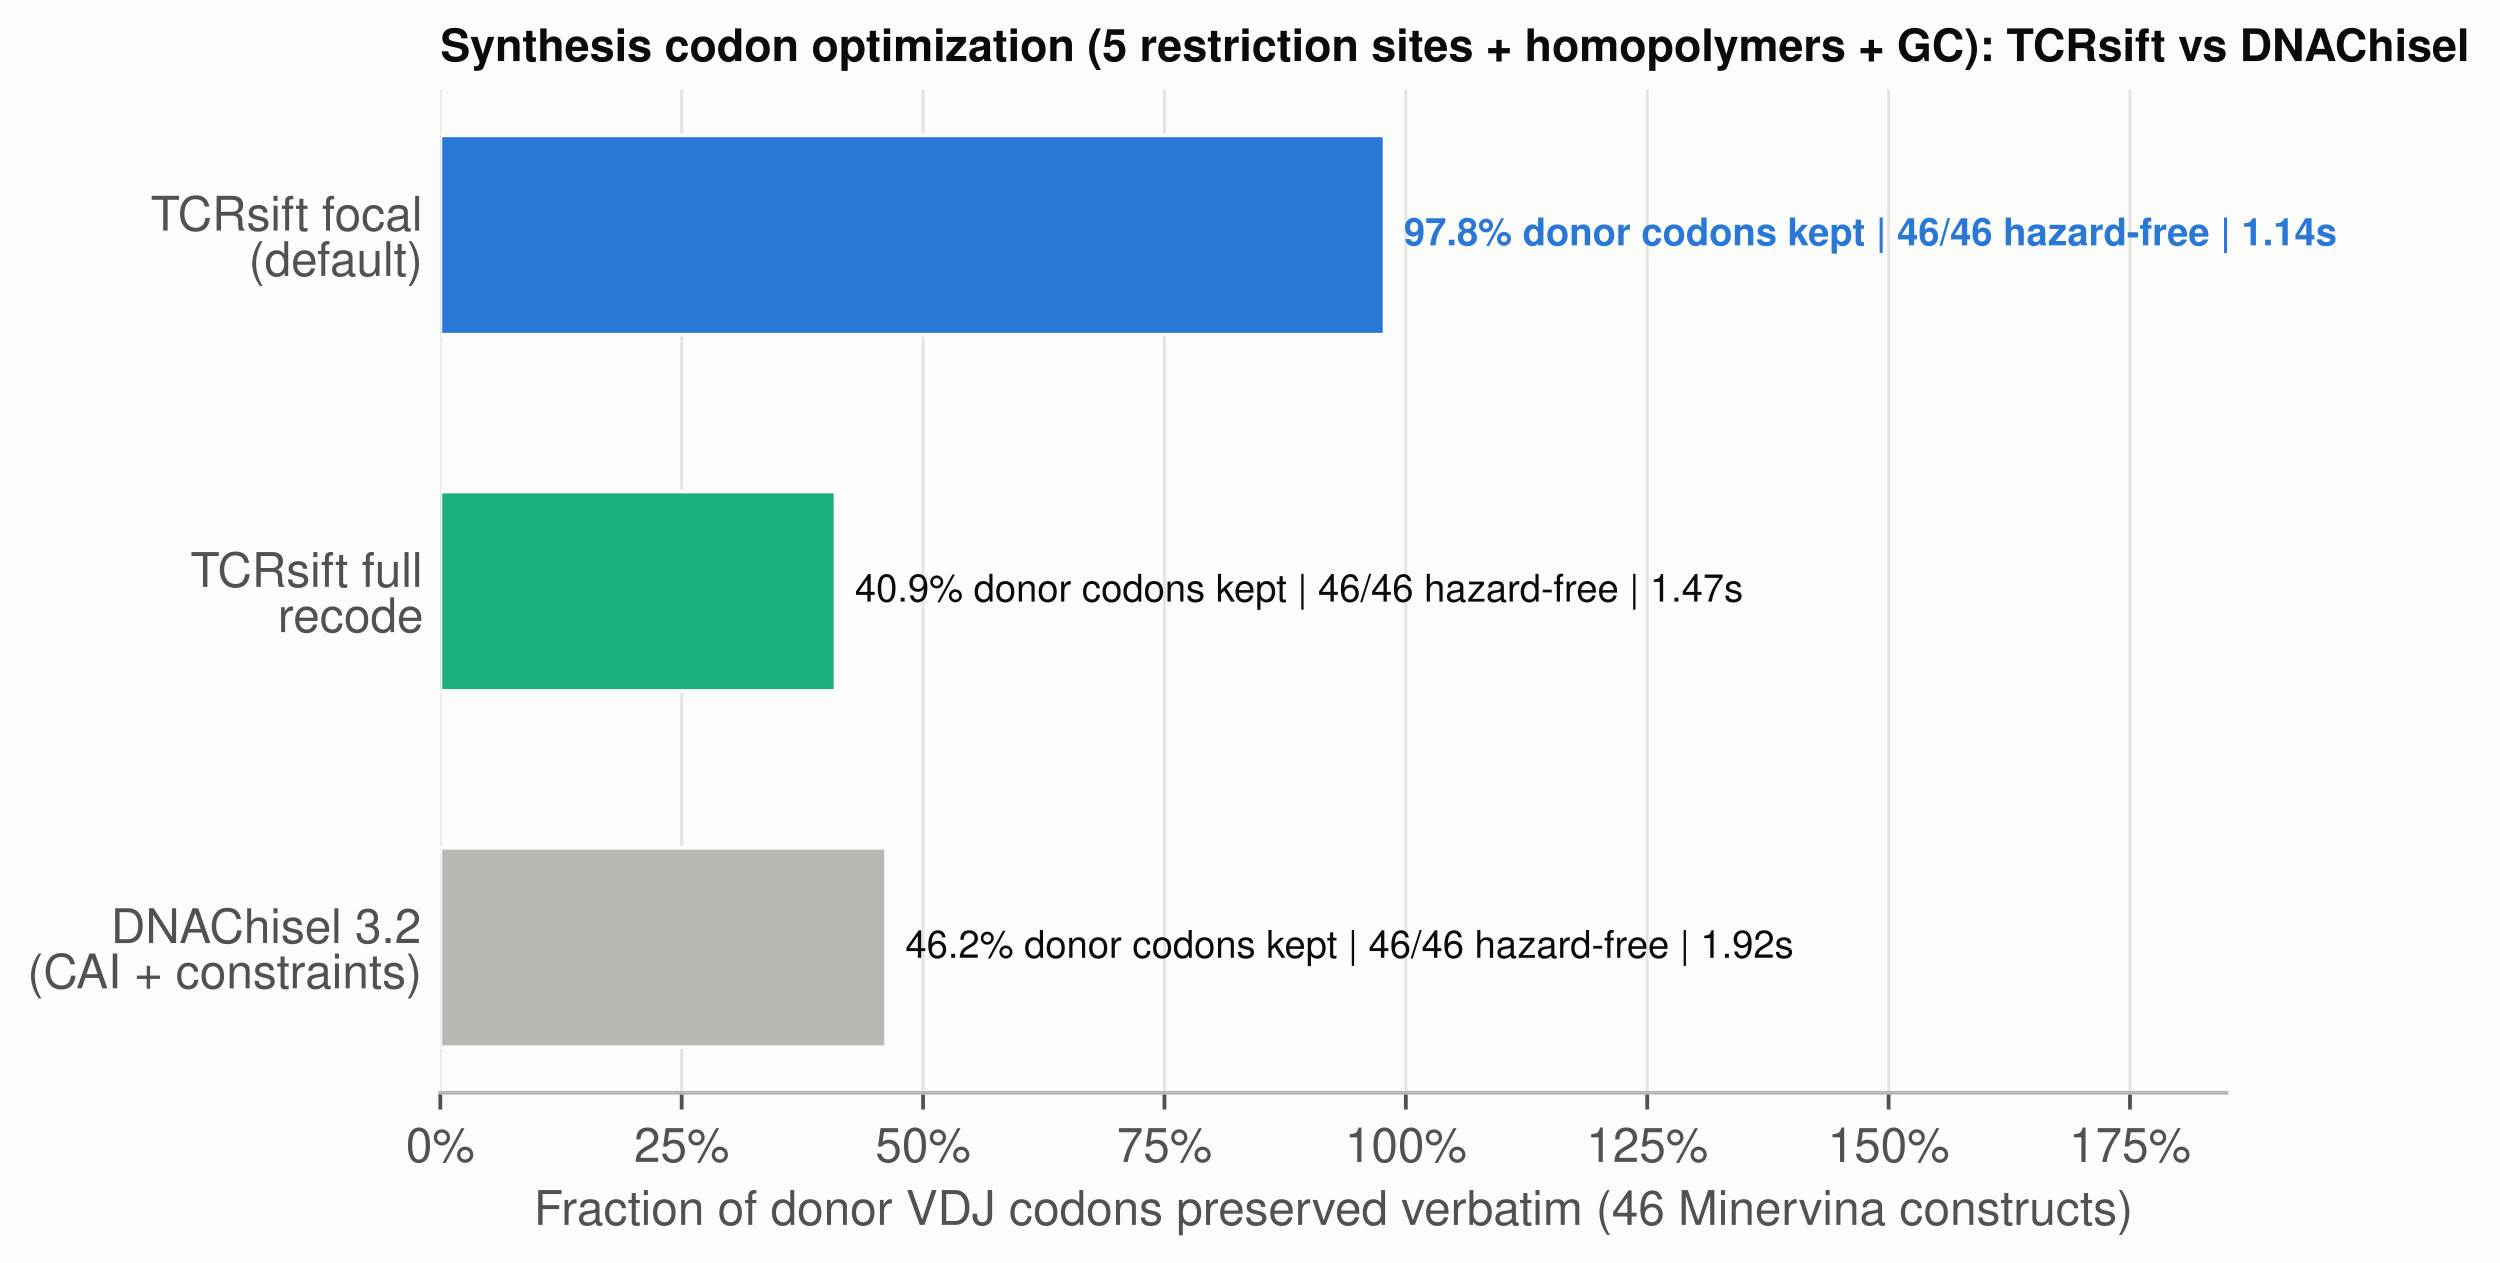
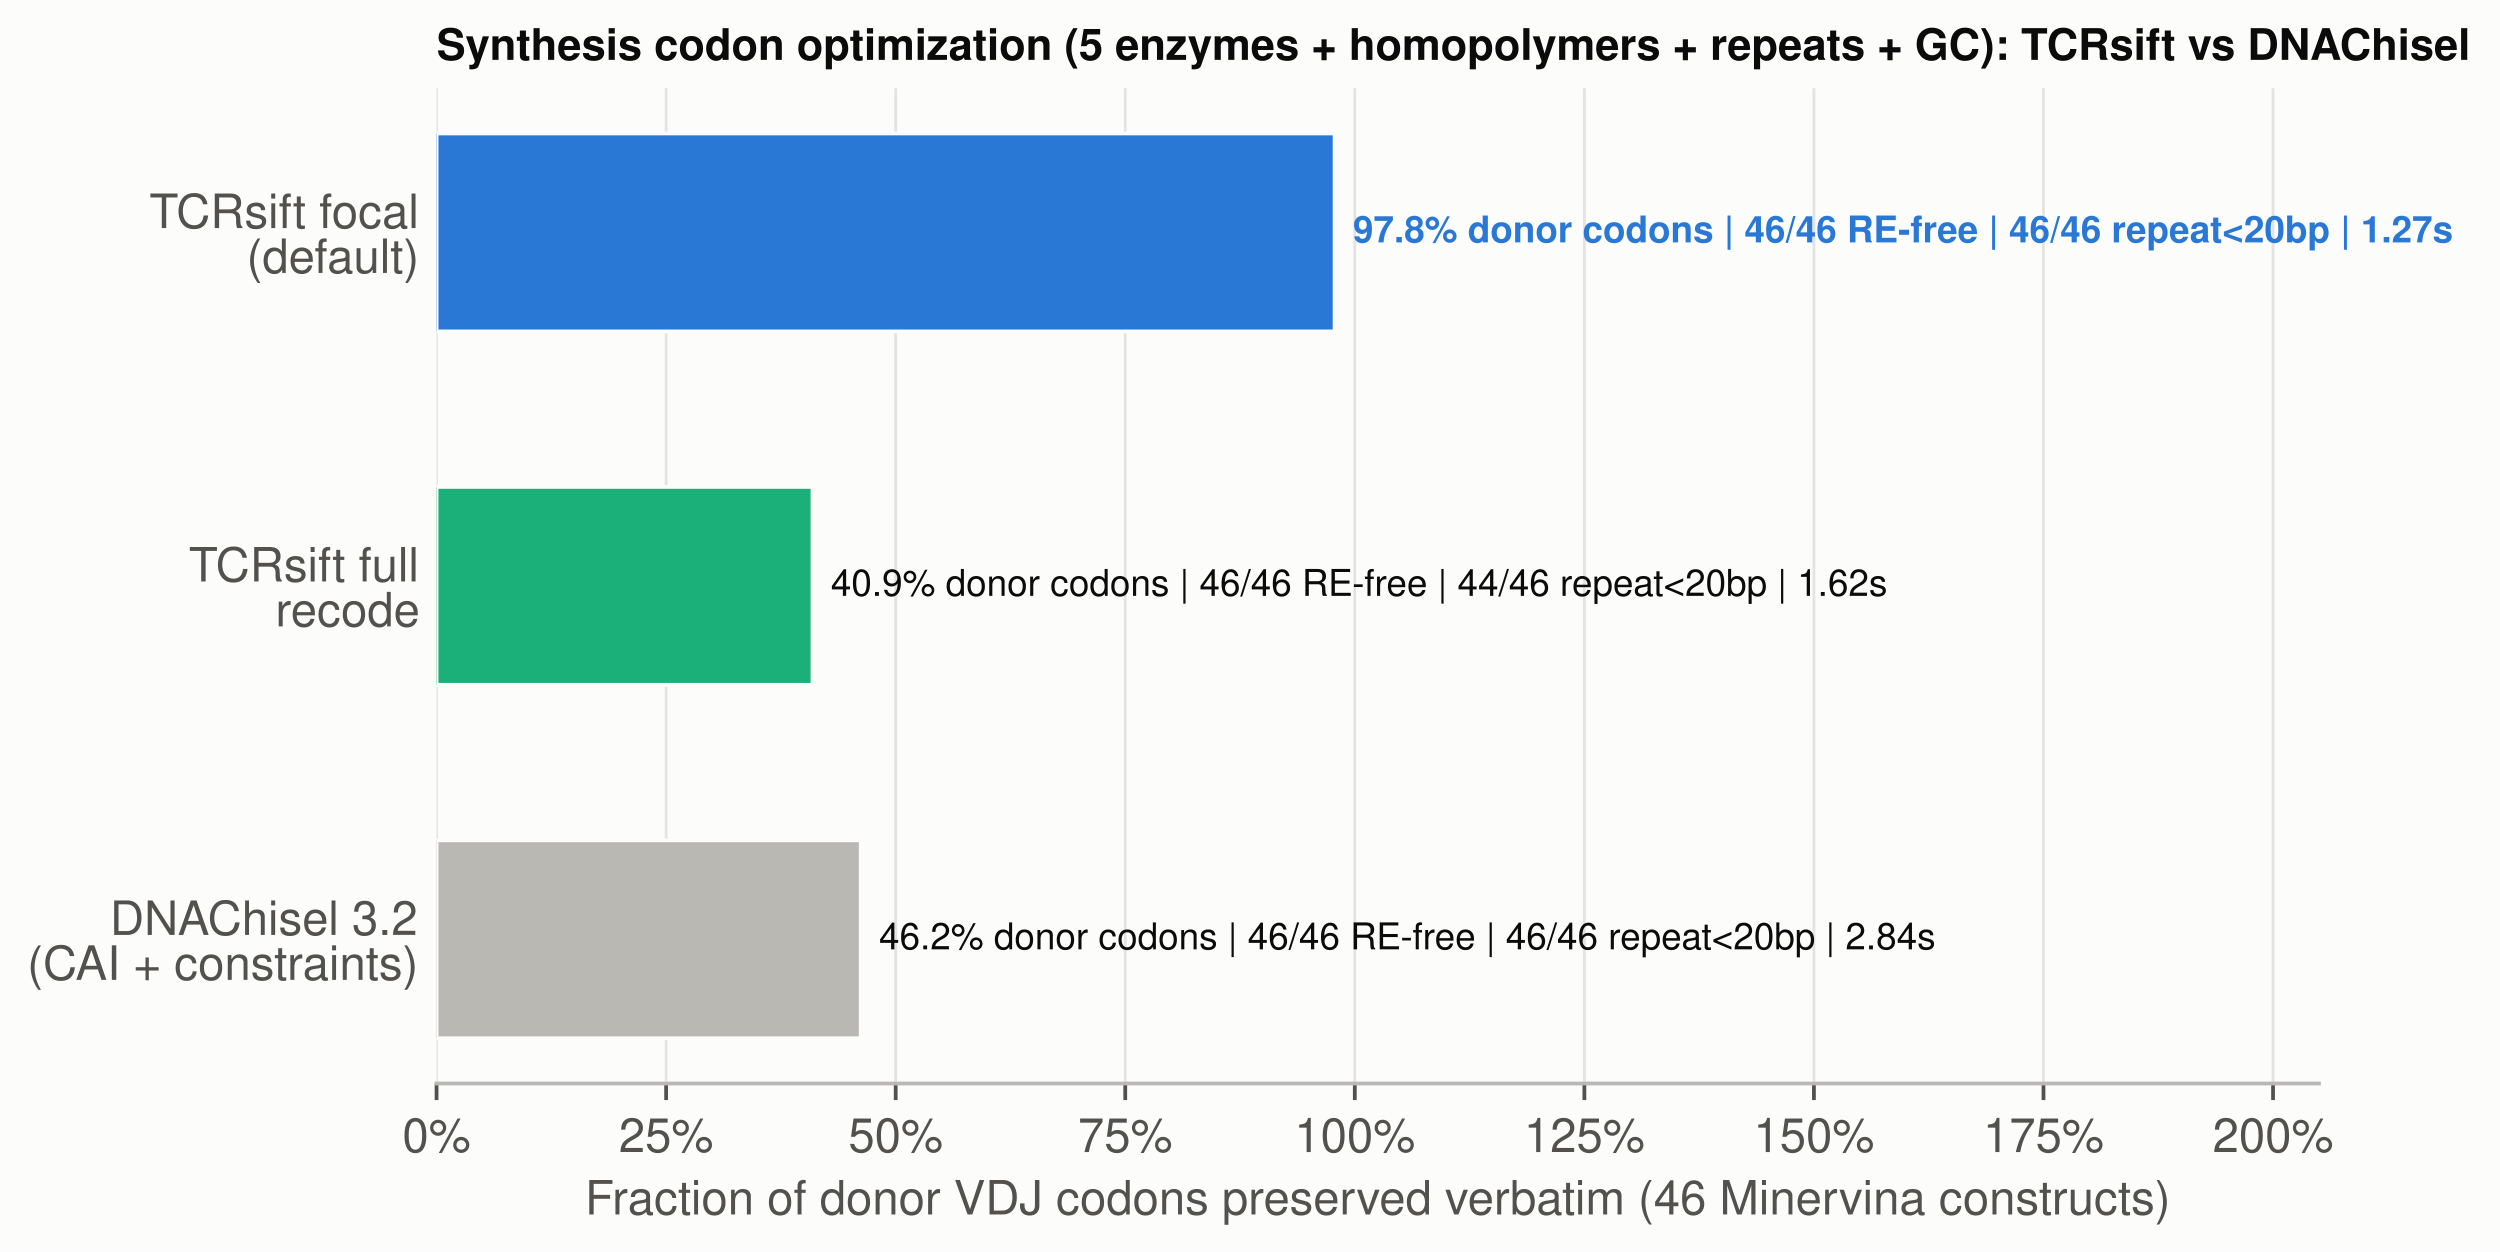
- <svg xmlns="http://www.w3.org/2000/svg" xmlns:xlink="http://www.w3.org/1999/xlink" width="524.282pt" height="264.72pt" viewBox="0 0 524.282 264.72" version="1.1">
+ <svg xmlns="http://www.w3.org/2000/svg" xmlns:xlink="http://www.w3.org/1999/xlink" width="528.782pt" height="264.72pt" viewBox="0 0 528.782 264.72" version="1.1">
  <defs>
    <style type="text/css">*{stroke-linejoin: round; stroke-linecap: butt}</style>
  </defs>
  <g id="figure_1">
    <g id="patch_1">
-       <path d="M 0 264.72  L 524.282 264.72  L 524.282 0  L 0 0  z " style="fill: #fcfcfb" />
+       <path d="M 0 264.72  L 528.782 264.72  L 528.782 0  L 0 0  z " style="fill: #fcfcfb" />
    </g>
    <g id="axes_1">
      <g id="patch_2">
-         <path d="M 92.338 229.176  L 466.933 229.176  L 466.933 18.81  L 92.338 18.81  z " style="fill: #fcfcfb" />
+         <path d="M 92.338 229.176  L 490.489 229.176  L 490.489 18.66  L 92.338 18.66  z " style="fill: #fcfcfb" />
      </g>
      <g id="matplotlib.axis_1">
        <g id="xtick_1">
          <g id="line2d_1">
-             <path d="M 92.338 229.176  L 92.338 18.81  " clip-path="url(#p01db7a0017)" style="fill: none; stroke: #e4e3df; stroke-width: 0.6; stroke-linecap: square" />
+             <path d="M 92.338 229.176  L 92.338 18.66  " clip-path="url(#p6328ef3efa)" style="fill: none; stroke: #e4e3df; stroke-width: 0.6; stroke-linecap: square" />
          </g>
          <g id="line2d_2">
            <defs>
              <path id="mc6937c2ae9" d="M 0 0  L 0 3.5  " style="stroke: #52514e; stroke-width: 0.8" />
            </defs>
            <g>
              <use xlink:href="#mc6937c2ae9" x="92.338" y="229.176" style="fill: #52514e; stroke: #52514e; stroke-width: 0.8" />
            </g>
          </g>
          <g id="text_1">
            <text style="font-size: 10px; font-family: 'Helvetica', 'Arial', 'DejaVu Sans'; text-anchor: middle; fill: #52514e" x="92.338" y="243.676" transform="rotate(-0 92.33813 243.6759)">0%</text>
          </g>
        </g>
        <g id="xtick_2">
          <g id="line2d_3">
-             <path d="M 142.959 229.176  L 142.959 18.81  " clip-path="url(#p01db7a0017)" style="fill: none; stroke: #e4e3df; stroke-width: 0.6; stroke-linecap: square" />
+             <path d="M 140.893 229.176  L 140.893 18.66  " clip-path="url(#p6328ef3efa)" style="fill: none; stroke: #e4e3df; stroke-width: 0.6; stroke-linecap: square" />
          </g>
          <g id="line2d_4">
            <g>
-               <use xlink:href="#mc6937c2ae9" x="142.959" y="229.176" style="fill: #52514e; stroke: #52514e; stroke-width: 0.8" />
+               <use xlink:href="#mc6937c2ae9" x="140.893" y="229.176" style="fill: #52514e; stroke: #52514e; stroke-width: 0.8" />
            </g>
          </g>
          <g id="text_2">
-             <text style="font-size: 10px; font-family: 'Helvetica', 'Arial', 'DejaVu Sans'; text-anchor: middle; fill: #52514e" x="142.959" y="243.676" transform="rotate(-0 142.9591 243.6759)">25%</text>
+             <text style="font-size: 10px; font-family: 'Helvetica', 'Arial', 'DejaVu Sans'; text-anchor: middle; fill: #52514e" x="140.893" y="243.676" transform="rotate(-0 140.8931 243.6759)">25%</text>
          </g>
        </g>
        <g id="xtick_3">
          <g id="line2d_5">
-             <path d="M 193.58 229.176  L 193.58 18.81  " clip-path="url(#p01db7a0017)" style="fill: none; stroke: #e4e3df; stroke-width: 0.6; stroke-linecap: square" />
+             <path d="M 189.448 229.176  L 189.448 18.66  " clip-path="url(#p6328ef3efa)" style="fill: none; stroke: #e4e3df; stroke-width: 0.6; stroke-linecap: square" />
          </g>
          <g id="line2d_6">
            <g>
-               <use xlink:href="#mc6937c2ae9" x="193.58" y="229.176" style="fill: #52514e; stroke: #52514e; stroke-width: 0.8" />
+               <use xlink:href="#mc6937c2ae9" x="189.448" y="229.176" style="fill: #52514e; stroke: #52514e; stroke-width: 0.8" />
            </g>
          </g>
          <g id="text_3">
-             <text style="font-size: 10px; font-family: 'Helvetica', 'Arial', 'DejaVu Sans'; text-anchor: middle; fill: #52514e" x="193.58" y="243.676" transform="rotate(-0 193.58 243.6759)">50%</text>
+             <text style="font-size: 10px; font-family: 'Helvetica', 'Arial', 'DejaVu Sans'; text-anchor: middle; fill: #52514e" x="189.448" y="243.676" transform="rotate(-0 189.4481 243.6759)">50%</text>
          </g>
        </g>
        <g id="xtick_4">
          <g id="line2d_7">
-             <path d="M 244.201 229.176  L 244.201 18.81  " clip-path="url(#p01db7a0017)" style="fill: none; stroke: #e4e3df; stroke-width: 0.6; stroke-linecap: square" />
+             <path d="M 238.003 229.176  L 238.003 18.66  " clip-path="url(#p6328ef3efa)" style="fill: none; stroke: #e4e3df; stroke-width: 0.6; stroke-linecap: square" />
          </g>
          <g id="line2d_8">
            <g>
-               <use xlink:href="#mc6937c2ae9" x="244.201" y="229.176" style="fill: #52514e; stroke: #52514e; stroke-width: 0.8" />
+               <use xlink:href="#mc6937c2ae9" x="238.003" y="229.176" style="fill: #52514e; stroke: #52514e; stroke-width: 0.8" />
            </g>
          </g>
          <g id="text_4">
-             <text style="font-size: 10px; font-family: 'Helvetica', 'Arial', 'DejaVu Sans'; text-anchor: middle; fill: #52514e" x="244.201" y="243.676" transform="rotate(-0 244.2009 243.6759)">75%</text>
+             <text style="font-size: 10px; font-family: 'Helvetica', 'Arial', 'DejaVu Sans'; text-anchor: middle; fill: #52514e" x="238.003" y="243.676" transform="rotate(-0 238.0031 243.6759)">75%</text>
          </g>
        </g>
        <g id="xtick_5">
          <g id="line2d_9">
-             <path d="M 294.822 229.176  L 294.822 18.81  " clip-path="url(#p01db7a0017)" style="fill: none; stroke: #e4e3df; stroke-width: 0.6; stroke-linecap: square" />
+             <path d="M 286.558 229.176  L 286.558 18.66  " clip-path="url(#p6328ef3efa)" style="fill: none; stroke: #e4e3df; stroke-width: 0.6; stroke-linecap: square" />
          </g>
          <g id="line2d_10">
            <g>
-               <use xlink:href="#mc6937c2ae9" x="294.822" y="229.176" style="fill: #52514e; stroke: #52514e; stroke-width: 0.8" />
+               <use xlink:href="#mc6937c2ae9" x="286.558" y="229.176" style="fill: #52514e; stroke: #52514e; stroke-width: 0.8" />
            </g>
          </g>
          <g id="text_5">
-             <text style="font-size: 10px; font-family: 'Helvetica', 'Arial', 'DejaVu Sans'; text-anchor: middle; fill: #52514e" x="294.822" y="243.676" transform="rotate(-0 294.8218 243.6759)">100%</text>
+             <text style="font-size: 10px; font-family: 'Helvetica', 'Arial', 'DejaVu Sans'; text-anchor: middle; fill: #52514e" x="286.558" y="243.676" transform="rotate(-0 286.5581 243.6759)">100%</text>
          </g>
        </g>
        <g id="xtick_6">
          <g id="line2d_11">
-             <path d="M 345.443 229.176  L 345.443 18.81  " clip-path="url(#p01db7a0017)" style="fill: none; stroke: #e4e3df; stroke-width: 0.6; stroke-linecap: square" />
+             <path d="M 335.113 229.176  L 335.113 18.66  " clip-path="url(#p6328ef3efa)" style="fill: none; stroke: #e4e3df; stroke-width: 0.6; stroke-linecap: square" />
          </g>
          <g id="line2d_12">
            <g>
-               <use xlink:href="#mc6937c2ae9" x="345.443" y="229.176" style="fill: #52514e; stroke: #52514e; stroke-width: 0.8" />
+               <use xlink:href="#mc6937c2ae9" x="335.113" y="229.176" style="fill: #52514e; stroke: #52514e; stroke-width: 0.8" />
            </g>
          </g>
          <g id="text_6">
-             <text style="font-size: 10px; font-family: 'Helvetica', 'Arial', 'DejaVu Sans'; text-anchor: middle; fill: #52514e" x="345.443" y="243.676" transform="rotate(-0 345.4428 243.6759)">125%</text>
+             <text style="font-size: 10px; font-family: 'Helvetica', 'Arial', 'DejaVu Sans'; text-anchor: middle; fill: #52514e" x="335.113" y="243.676" transform="rotate(-0 335.1131 243.6759)">125%</text>
          </g>
        </g>
        <g id="xtick_7">
          <g id="line2d_13">
-             <path d="M 396.064 229.176  L 396.064 18.81  " clip-path="url(#p01db7a0017)" style="fill: none; stroke: #e4e3df; stroke-width: 0.6; stroke-linecap: square" />
+             <path d="M 383.668 229.176  L 383.668 18.66  " clip-path="url(#p6328ef3efa)" style="fill: none; stroke: #e4e3df; stroke-width: 0.6; stroke-linecap: square" />
          </g>
          <g id="line2d_14">
            <g>
-               <use xlink:href="#mc6937c2ae9" x="396.064" y="229.176" style="fill: #52514e; stroke: #52514e; stroke-width: 0.8" />
+               <use xlink:href="#mc6937c2ae9" x="383.668" y="229.176" style="fill: #52514e; stroke: #52514e; stroke-width: 0.8" />
            </g>
          </g>
          <g id="text_7">
-             <text style="font-size: 10px; font-family: 'Helvetica', 'Arial', 'DejaVu Sans'; text-anchor: middle; fill: #52514e" x="396.064" y="243.676" transform="rotate(-0 396.0637 243.6759)">150%</text>
+             <text style="font-size: 10px; font-family: 'Helvetica', 'Arial', 'DejaVu Sans'; text-anchor: middle; fill: #52514e" x="383.668" y="243.676" transform="rotate(-0 383.6681 243.6759)">150%</text>
          </g>
        </g>
        <g id="xtick_8">
          <g id="line2d_15">
-             <path d="M 446.685 229.176  L 446.685 18.81  " clip-path="url(#p01db7a0017)" style="fill: none; stroke: #e4e3df; stroke-width: 0.6; stroke-linecap: square" />
+             <path d="M 432.223 229.176  L 432.223 18.66  " clip-path="url(#p6328ef3efa)" style="fill: none; stroke: #e4e3df; stroke-width: 0.6; stroke-linecap: square" />
          </g>
          <g id="line2d_16">
            <g>
-               <use xlink:href="#mc6937c2ae9" x="446.685" y="229.176" style="fill: #52514e; stroke: #52514e; stroke-width: 0.8" />
+               <use xlink:href="#mc6937c2ae9" x="432.223" y="229.176" style="fill: #52514e; stroke: #52514e; stroke-width: 0.8" />
            </g>
          </g>
          <g id="text_8">
-             <text style="font-size: 10px; font-family: 'Helvetica', 'Arial', 'DejaVu Sans'; text-anchor: middle; fill: #52514e" x="446.685" y="243.676" transform="rotate(-0 446.6846 243.6759)">175%</text>
+             <text style="font-size: 10px; font-family: 'Helvetica', 'Arial', 'DejaVu Sans'; text-anchor: middle; fill: #52514e" x="432.223" y="243.676" transform="rotate(-0 432.2231 243.6759)">175%</text>
          </g>
        </g>
-         <g id="text_9">
-           <text style="font-size: 10px; font-family: 'Helvetica', 'Arial', 'DejaVu Sans'; text-anchor: middle; fill: #52514e" x="279.636" y="256.875" transform="rotate(-0 279.6356 256.8751)">Fraction of donor VDJ codons preserved verbatim (46 Minervina constructs)</text>
+         <g id="xtick_9">
+           <g id="line2d_17">
+             <path d="M 480.778 229.176  L 480.778 18.66  " clip-path="url(#p6328ef3efa)" style="fill: none; stroke: #e4e3df; stroke-width: 0.6; stroke-linecap: square" />
+           </g>
+           <g id="line2d_18">
+             <g>
+               <use xlink:href="#mc6937c2ae9" x="480.778" y="229.176" style="fill: #52514e; stroke: #52514e; stroke-width: 0.8" />
+             </g>
+           </g>
+           <g id="text_9">
+             <text style="font-size: 10px; font-family: 'Helvetica', 'Arial', 'DejaVu Sans'; text-anchor: middle; fill: #52514e" x="480.778" y="243.676" transform="rotate(-0 480.7781 243.6759)">200%</text>
+           </g>
+         </g>
+         <g id="text_10">
+           <text style="font-size: 10px; font-family: 'Helvetica', 'Arial', 'DejaVu Sans'; text-anchor: middle; fill: #52514e" x="291.414" y="256.875" transform="rotate(-0 291.4136 256.8751)">Fraction of donor VDJ codons preserved verbatim (46 Minervina constructs)</text>
        </g>
      </g>
      <g id="matplotlib.axis_2">
        <g id="ytick_1">
-           <g id="line2d_17" />
-           <g id="text_10">
-             <text style="font-size: 10px; font-family: 'Helvetica', 'Arial', 'DejaVu Sans'; fill: #52514e" transform="translate(31.60844 48.36508)">TCRsift focal</text>
-             <text style="font-size: 10px; font-family: 'Helvetica', 'Arial', 'DejaVu Sans'; fill: #52514e" transform="translate(52.15687 57.86215)">(default)</text>
+           <g id="line2d_19" />
+           <g id="text_11">
+             <text style="font-size: 10px; font-family: 'Helvetica', 'Arial', 'DejaVu Sans'; fill: #52514e" transform="translate(31.60844 48.23681)">TCRsift focal</text>
+             <text style="font-size: 10px; font-family: 'Helvetica', 'Arial', 'DejaVu Sans'; fill: #52514e" transform="translate(52.15687 57.73389)">(default)</text>
          </g>
        </g>
        <g id="ytick_2">
-           <g id="line2d_18" />
-           <g id="text_11">
-             <text style="font-size: 10px; font-family: 'Helvetica', 'Arial', 'DejaVu Sans'; fill: #52514e" transform="translate(39.9475 123.0689)">TCRsift full</text>
-             <text style="font-size: 10px; font-family: 'Helvetica', 'Arial', 'DejaVu Sans'; fill: #52514e" transform="translate(58.26469 132.566)">recode</text>
+           <g id="line2d_20" />
+           <g id="text_12">
+             <text style="font-size: 10px; font-family: 'Helvetica', 'Arial', 'DejaVu Sans'; fill: #52514e" transform="translate(39.9475 122.9939)">TCRsift full</text>
+             <text style="font-size: 10px; font-family: 'Helvetica', 'Arial', 'DejaVu Sans'; fill: #52514e" transform="translate(58.26469 132.491)">recode</text>
          </g>
        </g>
        <g id="ytick_3">
-           <g id="line2d_19" />
-           <g id="text_12">
-             <text style="font-size: 10px; font-family: 'Helvetica', 'Arial', 'DejaVu Sans'; fill: #52514e" transform="translate(23.25844 197.7727)">DNAChisel 3.2</text>
-             <text style="font-size: 10px; font-family: 'Helvetica', 'Arial', 'DejaVu Sans'; fill: #52514e" transform="translate(5.76 207.2698)">(CAI + constraints)</text>
+           <g id="line2d_21" />
+           <g id="text_13">
+             <text style="font-size: 10px; font-family: 'Helvetica', 'Arial', 'DejaVu Sans'; fill: #52514e" transform="translate(23.25844 197.751)">DNAChisel 3.2</text>
+             <text style="font-size: 10px; font-family: 'Helvetica', 'Arial', 'DejaVu Sans'; fill: #52514e" transform="translate(5.76 207.248)">(CAI + constraints)</text>
          </g>
        </g>
      </g>
      <g id="patch_3">
-         <path d="M 92.338 70.206  L 290.367 70.206  L 290.367 28.372  L 92.338 28.372  z " clip-path="url(#p01db7a0017)" style="fill: #2a78d6; stroke: #fcfcfb; stroke-width: 0.8; stroke-linejoin: miter" />
+         <path d="M 92.338 70.093  L 282.285 70.093  L 282.285 28.229  L 92.338 28.229  z " clip-path="url(#p6328ef3efa)" style="fill: #2a78d6; stroke: #fcfcfb; stroke-width: 0.8; stroke-linejoin: miter" />
      </g>
      <g id="patch_4">
-         <path d="M 92.338 144.91  L 175.235 144.91  L 175.235 103.076  L 92.338 103.076  z " clip-path="url(#p01db7a0017)" style="fill: #1baf7a; stroke: #fcfcfb; stroke-width: 0.8; stroke-linejoin: miter" />
+         <path d="M 92.338 144.85  L 171.852 144.85  L 171.852 102.986  L 92.338 102.986  z " clip-path="url(#p6328ef3efa)" style="fill: #1baf7a; stroke: #fcfcfb; stroke-width: 0.8; stroke-linejoin: miter" />
      </g>
      <g id="patch_5">
-         <path d="M 92.338 219.614  L 185.825 219.614  L 185.825 177.78  L 92.338 177.78  z " clip-path="url(#p01db7a0017)" style="fill: #b9b8b2; stroke: #fcfcfb; stroke-width: 0.8; stroke-linejoin: miter" />
+         <path d="M 92.338 219.607  L 182.048 219.607  L 182.048 177.743  L 92.338 177.743  z " clip-path="url(#p6328ef3efa)" style="fill: #b9b8b2; stroke: #fcfcfb; stroke-width: 0.8; stroke-linejoin: miter" />
      </g>
      <g id="patch_6">
-         <path d="M 92.338 229.176  L 466.933 229.176  " style="fill: none; stroke: #b9b8b2; stroke-width: 0.8; stroke-linejoin: miter; stroke-linecap: square" />
-       </g>
-       <g id="text_13">
-         <text style="font-weight: 700; font-size: 8px; font-family: 'Helvetica', 'Arial', 'DejaVu Sans'; text-anchor: start; fill: #2a78d6" x="294.417" y="51.451" transform="rotate(-0 294.4169 51.45103)">97.8% donor codons kept | 46/46 hazard-free | 1.14s</text>
+         <path d="M 92.338 229.176  L 490.489 229.176  " style="fill: none; stroke: #b9b8b2; stroke-width: 0.8; stroke-linejoin: miter; stroke-linecap: square" />
      </g>
      <g id="text_14">
-         <text style="font-size: 8px; font-family: 'Helvetica', 'Arial', 'DejaVu Sans'; text-anchor: start; fill: #0b0b0b" x="179.285" y="126.159" transform="rotate(-0 179.2846 126.1592)">40.9% donor codons kept | 46/46 hazard-free | 1.47s</text>
+         <text style="font-weight: 700; font-size: 7.8px; font-family: 'Helvetica', 'Arial', 'DejaVu Sans'; text-anchor: start; fill: #2a78d6" x="286.17" y="51.269" transform="rotate(-0 286.1697 51.26872)">97.8% donor codons | 46/46 RE-free | 46/46 repeat&lt;20bp | 1.27s</text>
      </g>
      <g id="text_15">
-         <text style="font-size: 8px; font-family: 'Helvetica', 'Arial', 'DejaVu Sans'; text-anchor: start; fill: #0b0b0b" x="189.875" y="200.863" transform="rotate(-0 189.8745 200.863)">46.2% donor codons kept | 46/46 hazard-free | 1.92s</text>
+         <text style="font-size: 7.8px; font-family: 'Helvetica', 'Arial', 'DejaVu Sans'; text-anchor: start; fill: #0b0b0b" x="175.736" y="126.03" transform="rotate(-0 175.7362 126.0301)">40.9% donor codons | 46/46 RE-free | 44/46 repeat&lt;20bp | 1.62s</text>
      </g>
      <g id="text_16">
-         <text style="font-weight: 700; font-size: 9.4px; font-family: 'Helvetica', 'Arial', 'DejaVu Sans'; text-anchor: start; fill: #0b0b0b" x="92.338" y="12.81" transform="rotate(-0 92.33813 12.81)">Synthesis codon optimization (5 restriction sites + homopolymers + GC): TCRsift vs DNAChisel</text>
+         <text style="font-size: 7.8px; font-family: 'Helvetica', 'Arial', 'DejaVu Sans'; text-anchor: start; fill: #0b0b0b" x="185.933" y="200.787" transform="rotate(-0 185.9327 200.7871)">46.2% donor codons | 46/46 RE-free | 46/46 repeat&lt;20bp | 2.84s</text>
+       </g>
+       <g id="text_17">
+         <text style="font-weight: 700; font-size: 9.2px; font-family: 'Helvetica', 'Arial', 'DejaVu Sans'; text-anchor: start; fill: #0b0b0b" x="92.338" y="12.66" transform="rotate(-0 92.33813 12.66)">Synthesis codon optimization (5 enzymes + homopolymers + repeats + GC): TCRsift vs DNAChisel</text>
      </g>
    </g>
  </g>
  <defs>
-     <clipPath id="p01db7a0017">
-       <rect x="92.338" y="18.81" width="374.595" height="210.366" />
+     <clipPath id="p6328ef3efa">
+       <rect x="92.338" y="18.66" width="398.151" height="210.516" />
    </clipPath>
  </defs>
</svg>
